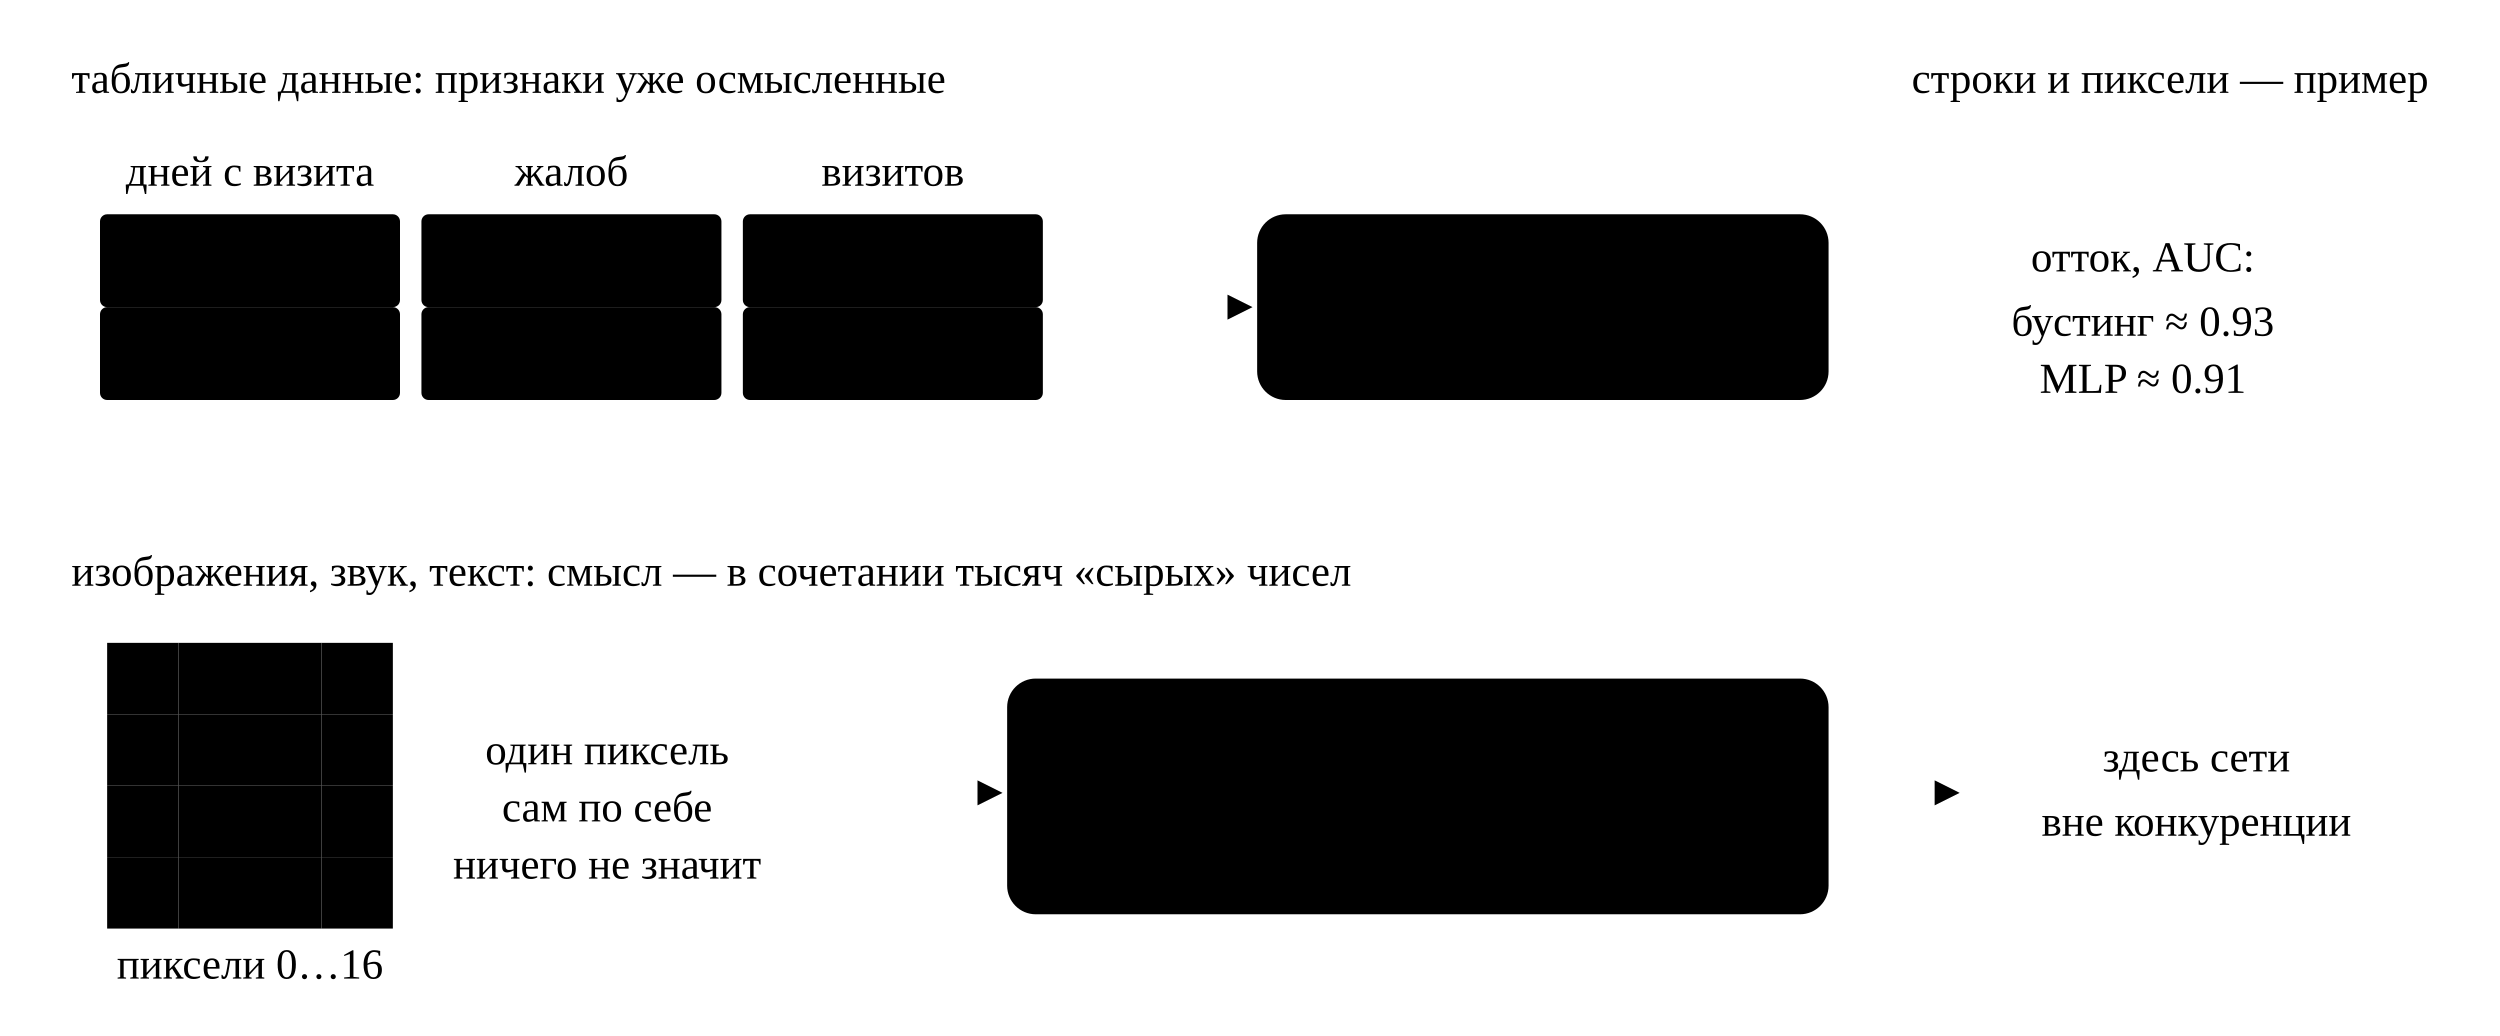
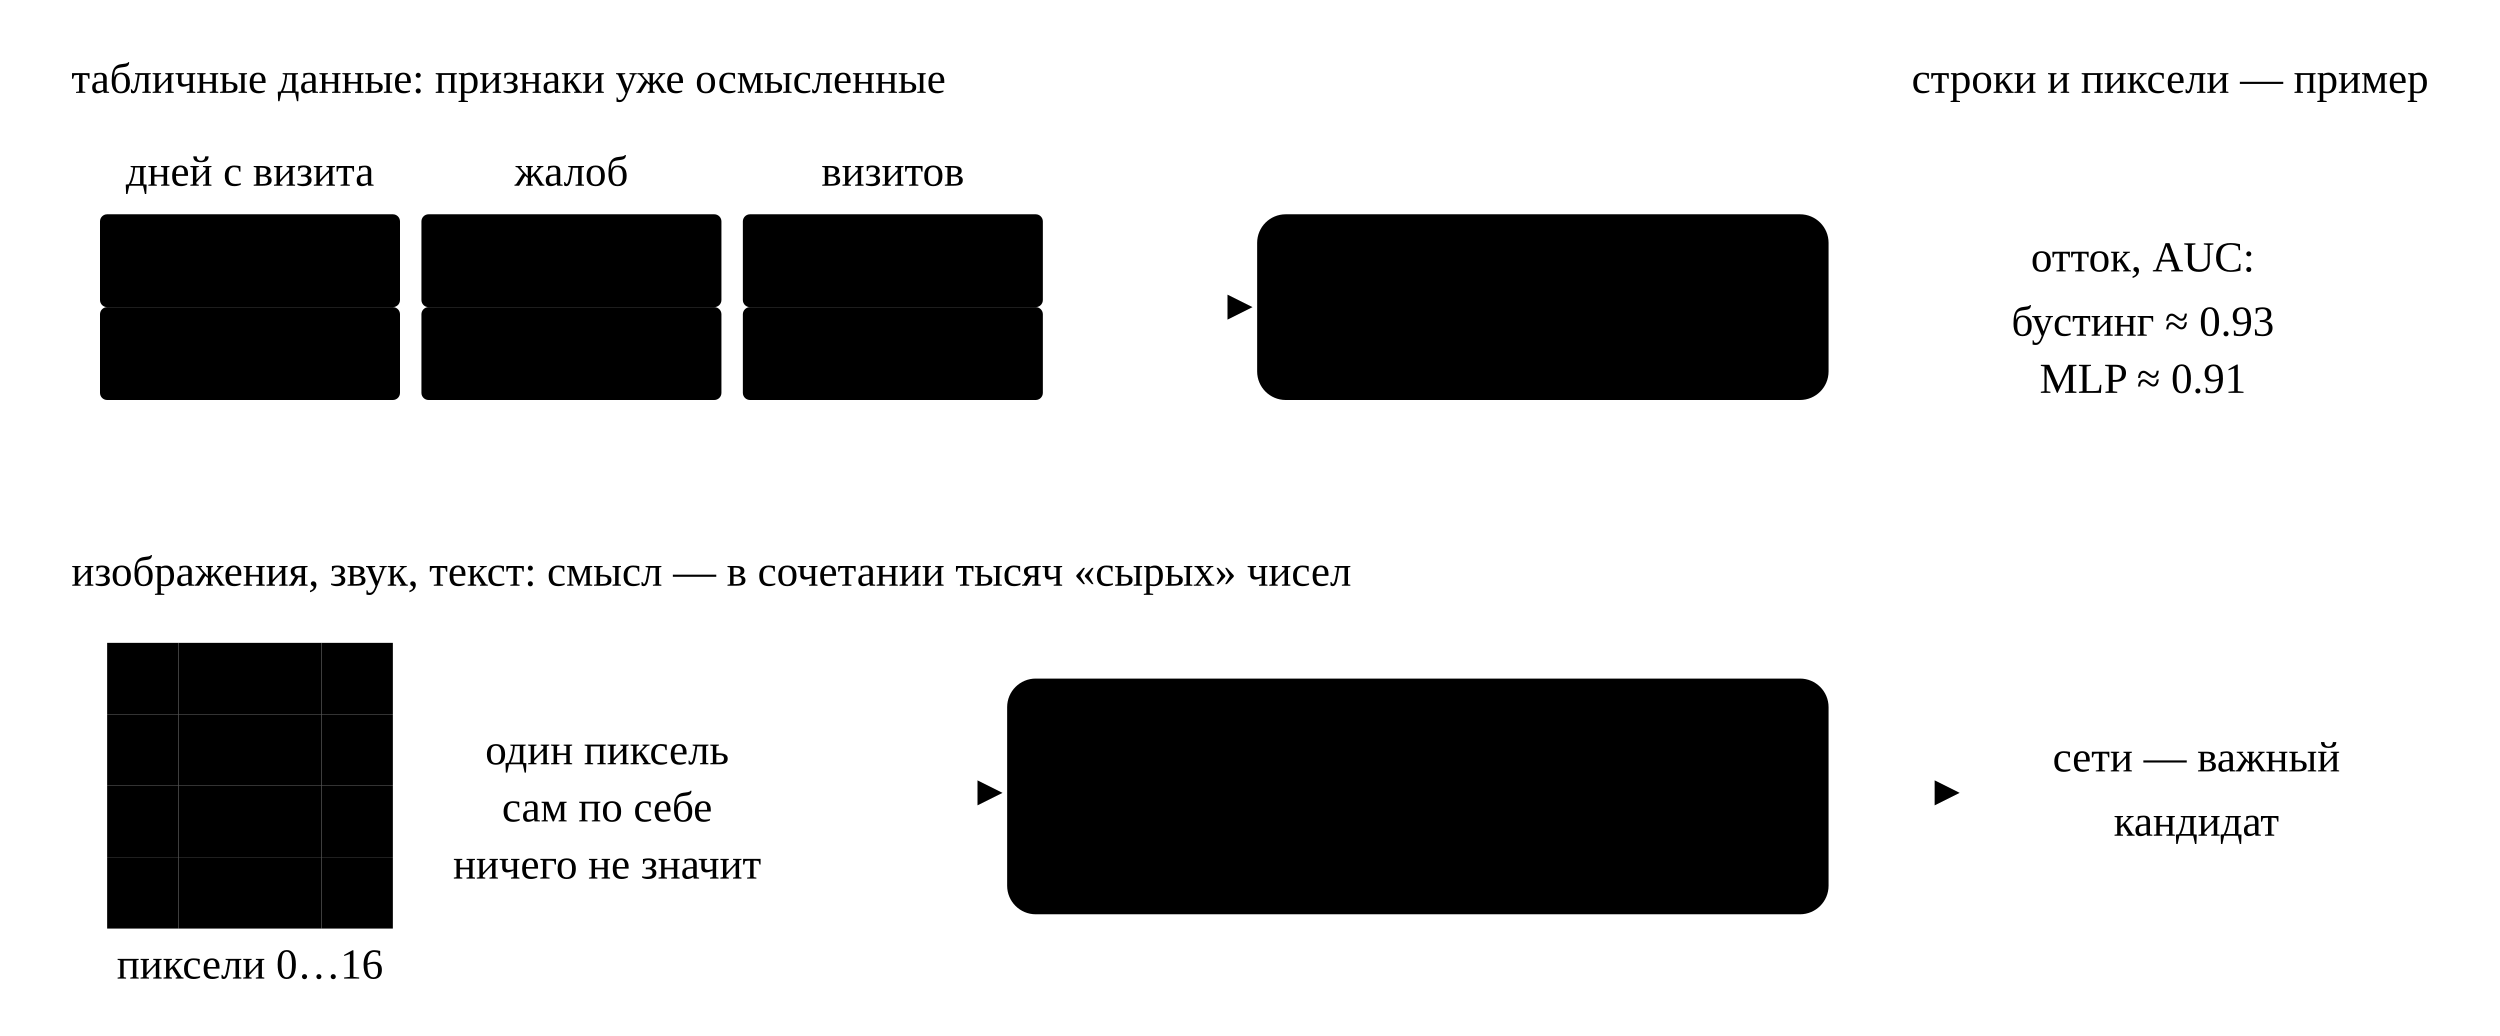
<svg xmlns="http://www.w3.org/2000/svg" viewBox="0 0 700 290" role="img" aria-labelledby="t-nn-tabular-vs-raw">
  <defs>
    <marker id="ah-nn-tabular-vs-raw" viewBox="0 0 10 10" refX="9" refY="5" markerWidth="7" markerHeight="7" orient="auto-start-reverse">
      <path class="ah" d="M0,0 L10,5 L0,10 z" />
    </marker>
  </defs>
  <text class="ink b" x="20" y="26" text-anchor="start">табличные данные: признаки уже осмысленные</text>
  <text class="mut sm" x="680" y="26" text-anchor="end">строки и пиксели — пример</text>
  <text class="mut sm" x="70" y="52" text-anchor="middle">дней с визита</text>
  <rect class="box" x="28" y="60" width="84" height="26" rx="2" />
  <text class="ink sm" x="70" y="78" text-anchor="middle">45</text>
  <rect class="box" x="28" y="86" width="84" height="26" rx="2" />
  <text class="ink sm" x="70" y="104" text-anchor="middle">3</text>
  <text class="mut sm" x="160" y="52" text-anchor="middle">жалоб</text>
  <rect class="box" x="118" y="60" width="84" height="26" rx="2" />
  <text class="ink sm" x="160" y="78" text-anchor="middle">1</text>
  <rect class="box" x="118" y="86" width="84" height="26" rx="2" />
  <text class="ink sm" x="160" y="104" text-anchor="middle">0</text>
  <text class="mut sm" x="250" y="52" text-anchor="middle">визитов</text>
  <rect class="box" x="208" y="60" width="84" height="26" rx="2" />
  <text class="ink sm" x="250" y="78" text-anchor="middle">2</text>
  <rect class="box" x="208" y="86" width="84" height="26" rx="2" />
  <text class="ink sm" x="250" y="104" text-anchor="middle">9</text>
  <path class="ln-acc" d="M300,86 L350,86" marker-end="url(#ah-nn-tabular-vs-raw)" />
  <rect class="box-ok" x="352" y="60" width="160" height="52" rx="8" />
  <text class="ink sm b" x="432" y="82" text-anchor="middle">деревья, бустинг</text>
  <text class="ink2 sm" x="432" y="100" text-anchor="middle">«дней &gt; 30 и жалоба»</text>
  <text class="mut sm" x="600" y="76" text-anchor="middle">отток, AUC:</text>
  <text class="ok sm b" x="600" y="94" text-anchor="middle">бустинг ≈ 0.93</text>
  <text class="ink2 sm" x="600" y="110" text-anchor="middle">MLP ≈ 0.91</text>
  <path class="ln-mut" d="M20,140 L680,140" />
  <text class="ink b" x="20" y="164" text-anchor="start">изображения, звук, текст: смысл — в сочетании тысяч «сырых» чисел</text>
  <rect class="box" x="30" y="180" width="20" height="20" rx="0" />
  <rect class="box" x="50" y="180" width="20" height="20" rx="0" />
  <rect class="box-acc" x="70" y="180" width="20" height="20" rx="0" />
  <rect class="box" x="90" y="180" width="20" height="20" rx="0" />
  <rect class="box" x="30" y="200" width="20" height="20" rx="0" />
  <rect class="box-acc" x="50" y="200" width="20" height="20" rx="0" />
  <rect class="box" x="70" y="200" width="20" height="20" rx="0" />
  <rect class="box-acc" x="90" y="200" width="20" height="20" rx="0" />
  <rect class="box" x="30" y="220" width="20" height="20" rx="0" />
  <rect class="box" x="50" y="220" width="20" height="20" rx="0" />
  <rect class="box-acc" x="70" y="220" width="20" height="20" rx="0" />
  <rect class="box" x="90" y="220" width="20" height="20" rx="0" />
  <rect class="box" x="30" y="240" width="20" height="20" rx="0" />
  <rect class="box" x="50" y="240" width="20" height="20" rx="0" />
  <rect class="box-acc" x="70" y="240" width="20" height="20" rx="0" />
  <rect class="box" x="90" y="240" width="20" height="20" rx="0" />
  <text class="mut sm" x="70" y="274" text-anchor="middle">пиксели 0…16</text>
  <text class="mut sm" x="170" y="214" text-anchor="middle">один пиксель</text>
  <text class="mut sm" x="170" y="230" text-anchor="middle">сам по себе</text>
  <text class="mut sm" x="170" y="246" text-anchor="middle">ничего не значит</text>
  <path class="ln-acc" d="M230,222 L280,222" marker-end="url(#ah-nn-tabular-vs-raw)" />
  <rect class="box-acc" x="282" y="190" width="230" height="66" rx="8" />
  <text class="ink sm b" x="397" y="212" text-anchor="middle">скрытые слои строят признаки</text>
  <text class="ink2 sm" x="397" y="230" text-anchor="middle">сами: штрихи → петли → цифра</text>
  <text class="mut sm" x="397" y="248" text-anchor="middle">(условно)</text>
  <path class="ln-acc" d="M512,222 L548,222" marker-end="url(#ah-nn-tabular-vs-raw)" />
-   <text class="ok sm b" x="615" y="216" text-anchor="middle">здесь сети</text>
-   <text class="ok sm b" x="615" y="234" text-anchor="middle">вне конкуренции</text>
+   <text class="ok sm b" x="615" y="216" text-anchor="middle">сети — важный</text>
+   <text class="ok sm b" x="615" y="234" text-anchor="middle">кандидат</text>
</svg>
